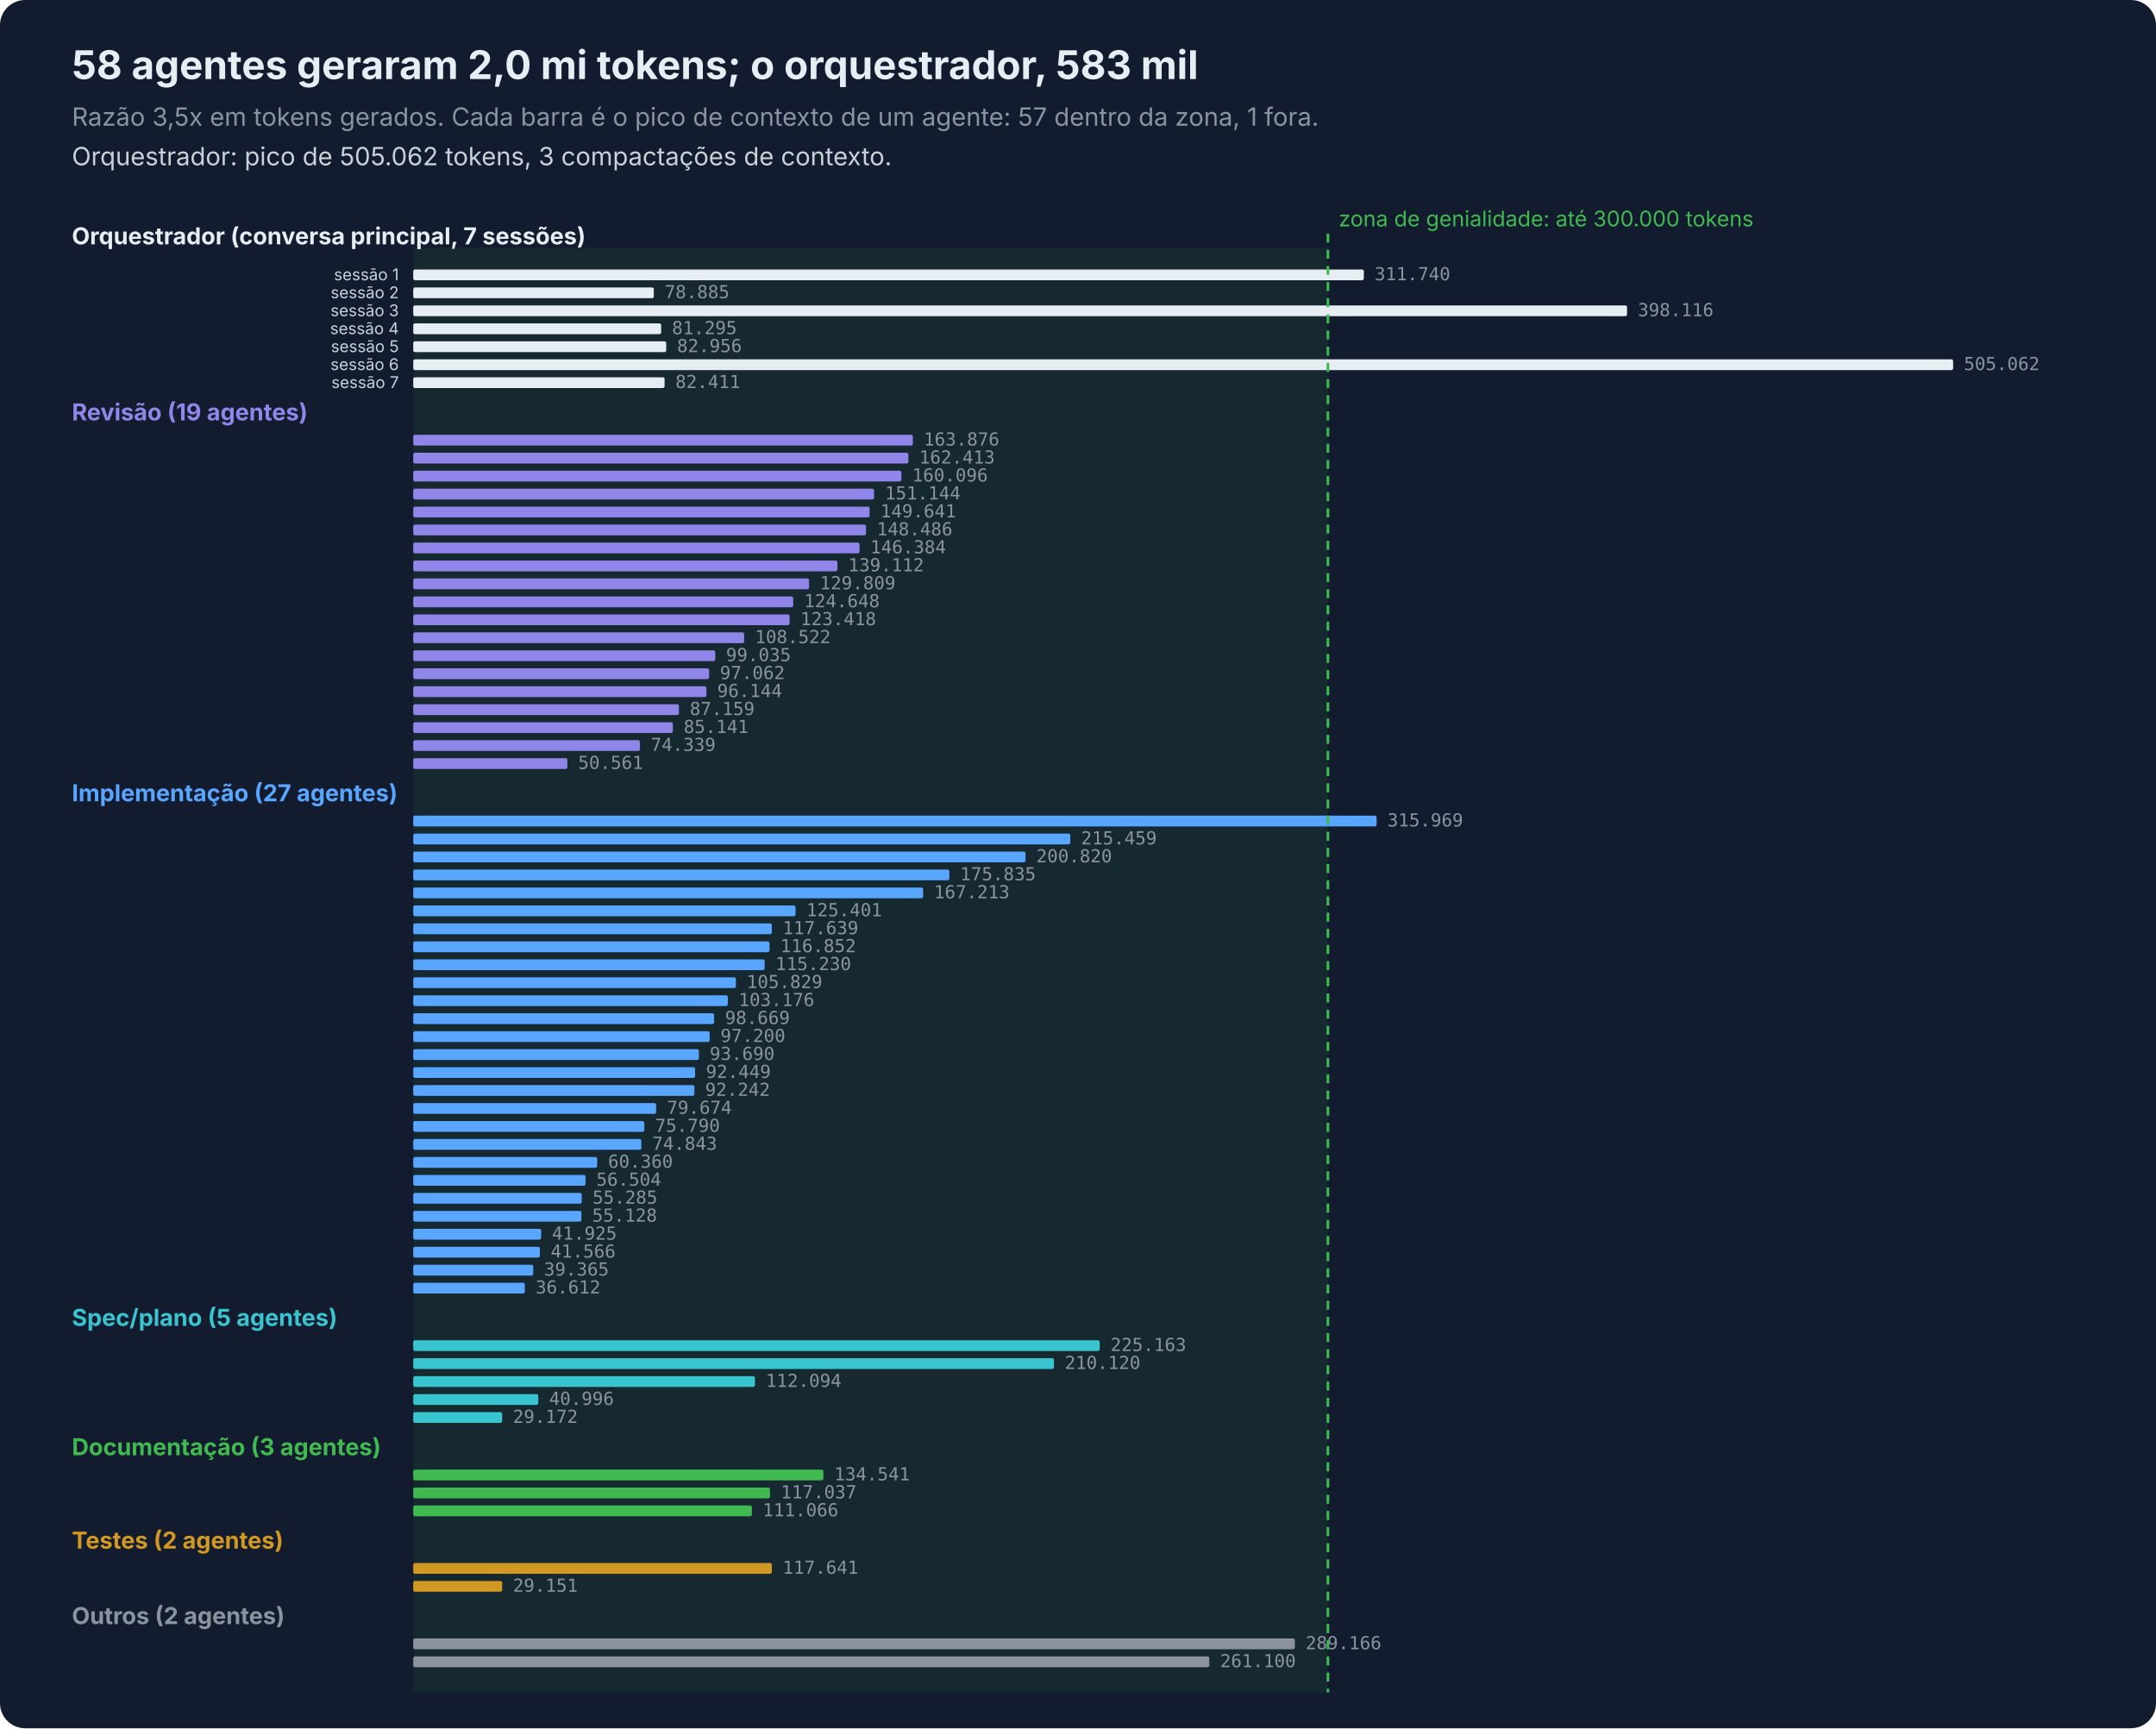
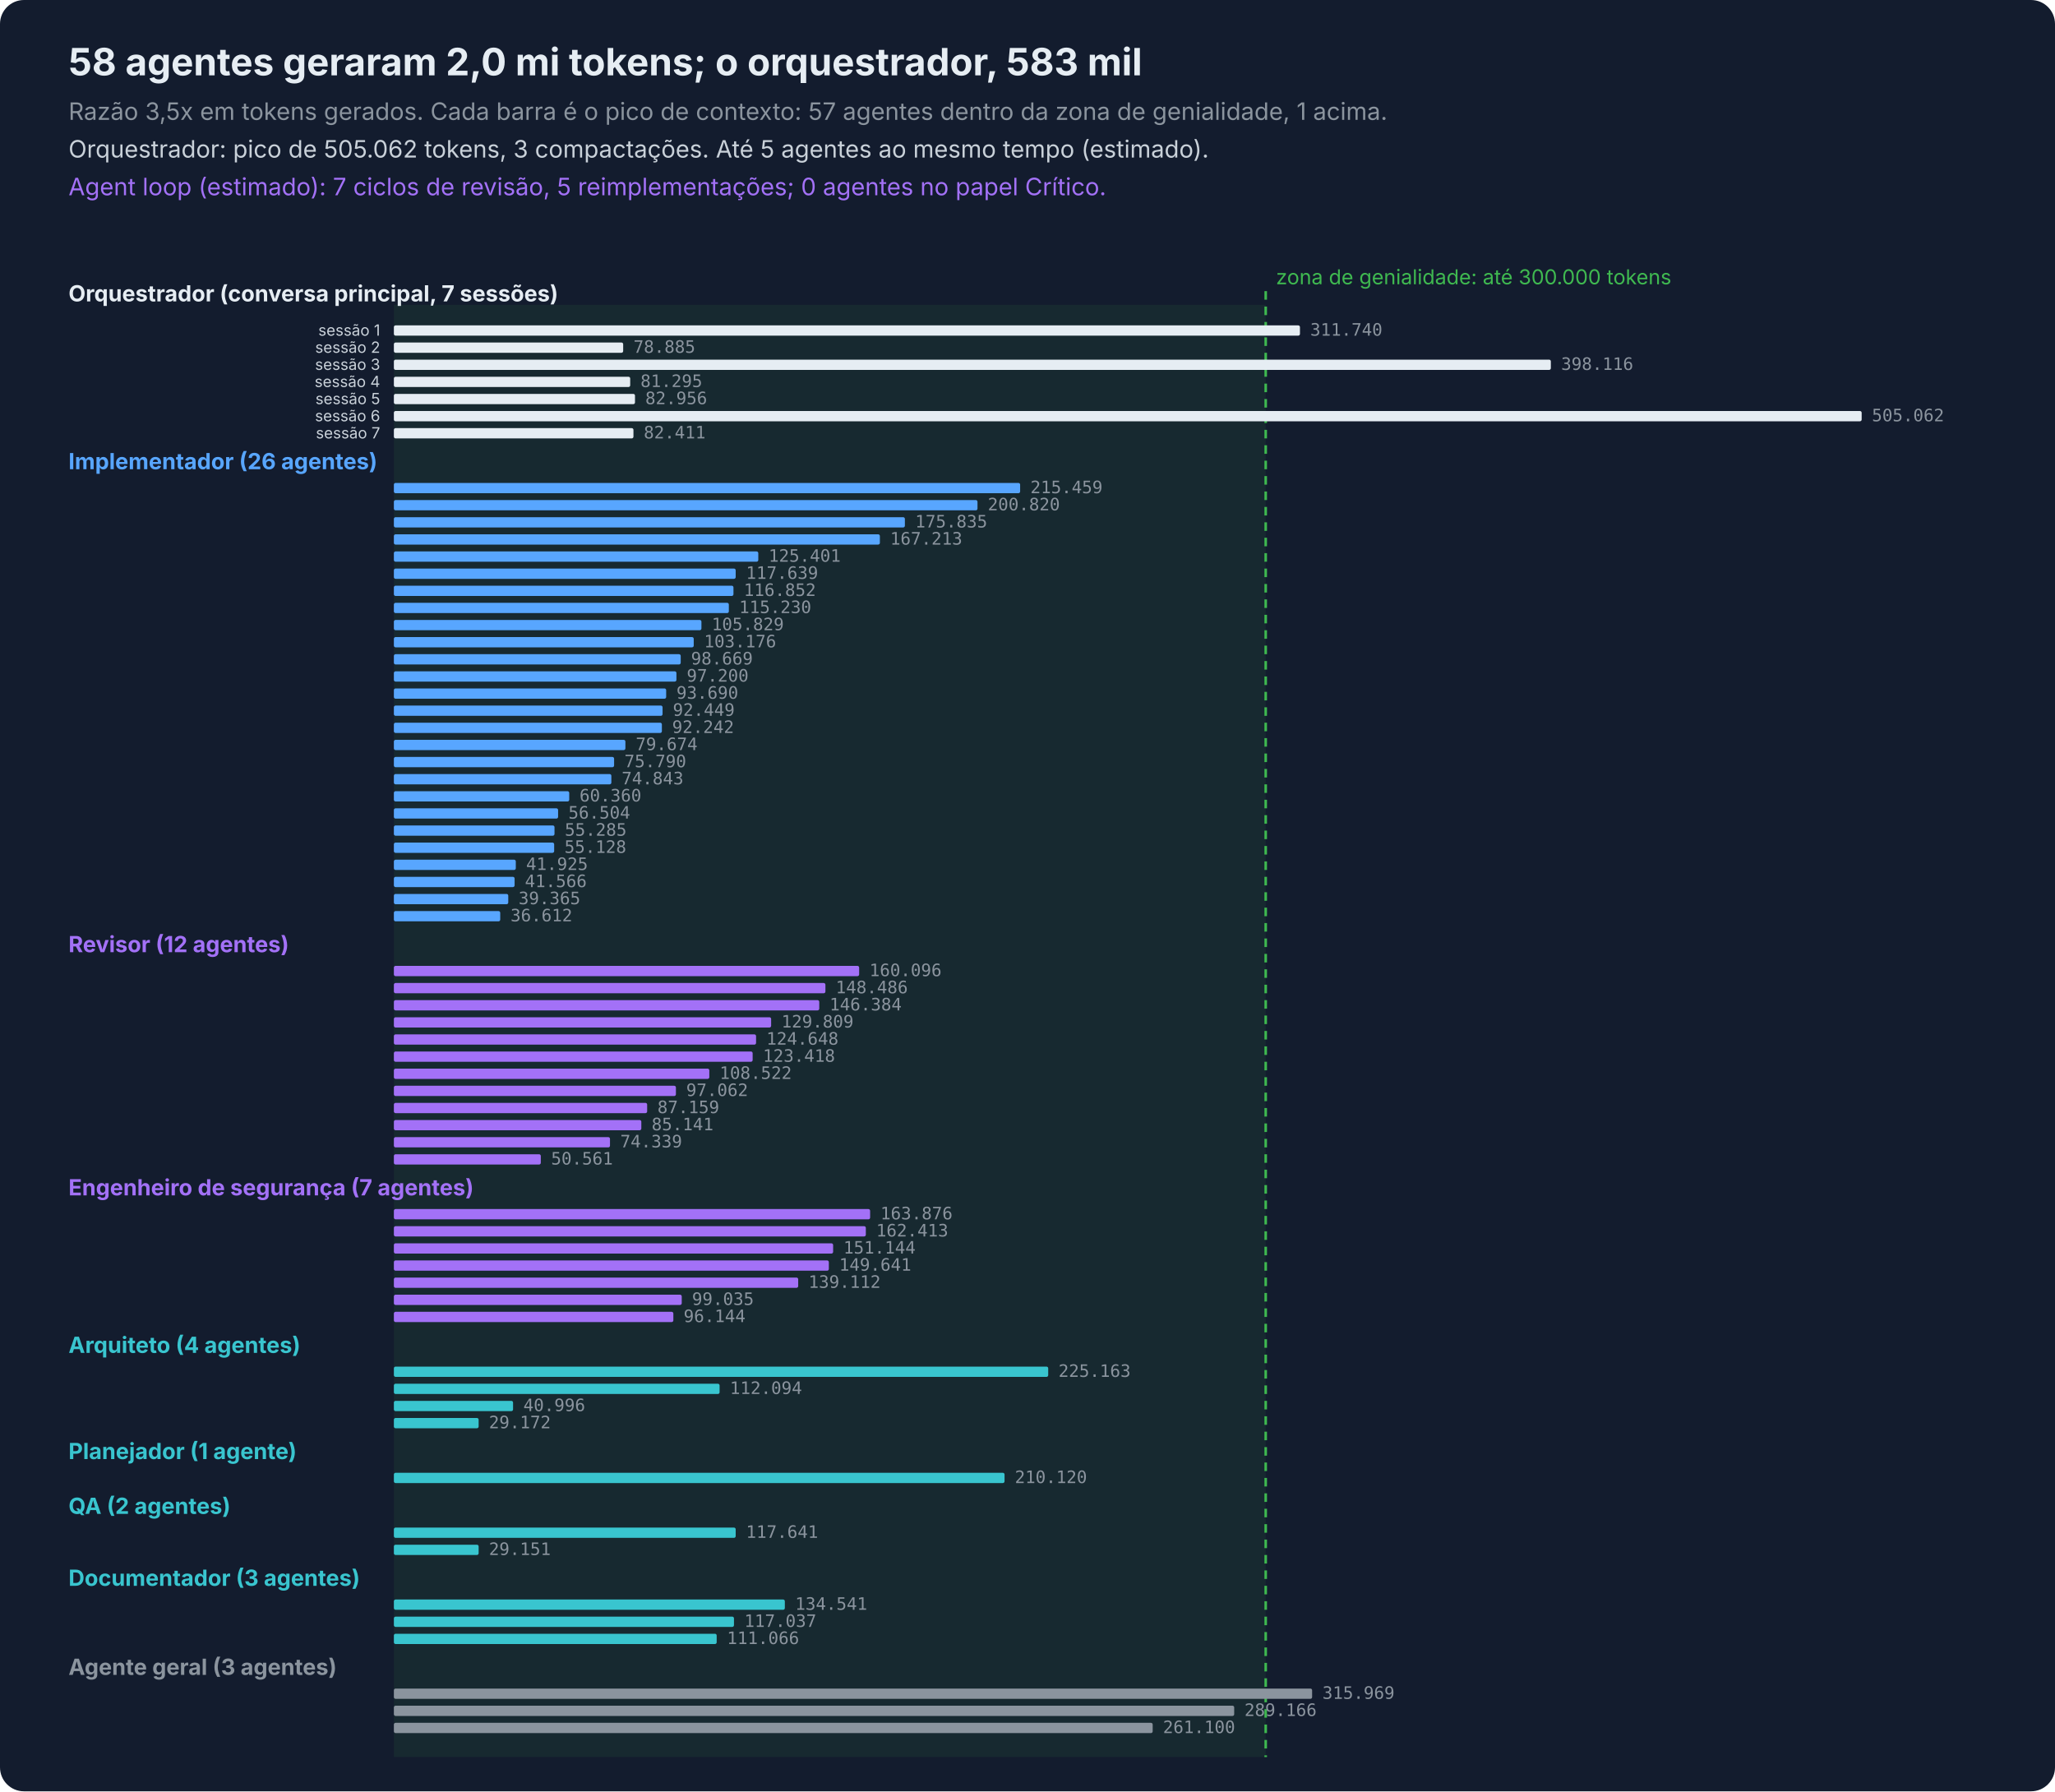
- <svg xmlns="http://www.w3.org/2000/svg" viewBox="0 0 1200 962" width="1200" height="962" role="img" aria-labelledby="t d">
+ <svg xmlns="http://www.w3.org/2000/svg" viewBox="0 0 1200 1046" width="1200" height="1046" role="img" aria-labelledby="t d">
  <style>.s{font-family:system-ui,-apple-system,"Segoe UI",sans-serif}.m{font-family:ui-monospace,"Cascadia Mono",Consolas,monospace}.b{transform-box:fill-box;transform-origin:0 50%;animation:g .8s ease-out backwards}@keyframes g{from{transform:scaleX(0)}}@media (prefers-reduced-motion:reduce){.b{animation:none}}</style>
-   <rect width="1200" height="962" rx="14" fill="#131C2E" />
+   <rect width="1200" height="1046" rx="14" fill="#131C2E" />
  <text class="s" x="40" y="44" font-size="22" font-weight="700" fill="#E6EDF3">58 agentes geraram 2,0 mi tokens; o orquestrador, 583 mil</text>
-   <text class="s" x="40" y="70" font-size="14" fill="#8b949e">Razão 3,5x em tokens gerados. Cada barra é o pico de contexto de um agente: 57 dentro da zona, 1 fora.</text>
-   <text class="s" x="40" y="92" font-size="14" fill="#C9D1D9">Orquestrador: pico de 505.062 tokens, 3 compactações de contexto.</text>
-   <rect x="230" y="138" width="509.1" height="804" fill="#3FB950" opacity=".08" />
-   <text class="s" x="40" y="136" font-size="13" font-weight="700" fill="#E6EDF3">Orquestrador (conversa principal, 7 sessões)</text>
-   <rect class="b" style="animation-delay:0.05s" x="230" y="150" width="529.1" height="6" rx="1" fill="#E6EDF3" />
-   <text class="s" x="222" y="156" text-anchor="end" font-size="9" fill="#C9D1D9">sessão 1</text>
-   <text class="m" x="765.1" y="156" font-size="10" fill="#8b949e">311.740</text>
-   <rect class="b" style="animation-delay:0.10s" x="230" y="160" width="133.9" height="6" rx="1" fill="#E6EDF3" />
-   <text class="s" x="222" y="166" text-anchor="end" font-size="9" fill="#C9D1D9">sessão 2</text>
-   <text class="m" x="369.9" y="166" font-size="10" fill="#8b949e">78.885</text>
-   <rect class="b" style="animation-delay:0.15s" x="230" y="170" width="675.6" height="6" rx="1" fill="#E6EDF3" />
-   <text class="s" x="222" y="176" text-anchor="end" font-size="9" fill="#C9D1D9">sessão 3</text>
-   <text class="m" x="911.6" y="176" font-size="10" fill="#8b949e">398.116</text>
-   <rect class="b" style="animation-delay:0.20s" x="230" y="180" width="138.0" height="6" rx="1" fill="#E6EDF3" />
-   <text class="s" x="222" y="186" text-anchor="end" font-size="9" fill="#C9D1D9">sessão 4</text>
-   <text class="m" x="374.0" y="186" font-size="10" fill="#8b949e">81.295</text>
-   <rect class="b" style="animation-delay:0.25s" x="230" y="190" width="140.8" height="6" rx="1" fill="#E6EDF3" />
-   <text class="s" x="222" y="196" text-anchor="end" font-size="9" fill="#C9D1D9">sessão 5</text>
-   <text class="m" x="376.8" y="196" font-size="10" fill="#8b949e">82.956</text>
-   <rect class="b" style="animation-delay:0.30s" x="230" y="200" width="857.1" height="6" rx="1" fill="#E6EDF3" />
-   <text class="s" x="222" y="206" text-anchor="end" font-size="9" fill="#C9D1D9">sessão 6</text>
-   <text class="m" x="1093.1" y="206" font-size="10" fill="#8b949e">505.062</text>
-   <rect class="b" style="animation-delay:0.35s" x="230" y="210" width="139.9" height="6" rx="1" fill="#E6EDF3" />
-   <text class="s" x="222" y="216" text-anchor="end" font-size="9" fill="#C9D1D9">sessão 7</text>
-   <text class="m" x="375.9" y="216" font-size="10" fill="#8b949e">82.411</text>
-   <text class="s" x="40" y="234" font-size="13" font-weight="700" fill="#9085e9">Revisão (19 agentes)</text>
-   <rect class="b" style="animation-delay:0.40s" x="230" y="242" width="278.1" height="6" rx="1" fill="#9085e9" />
-   <text class="m" x="514.1" y="248" font-size="10" fill="#8b949e">163.876</text>
-   <rect class="b" style="animation-delay:0.41s" x="230" y="252" width="275.6" height="6" rx="1" fill="#9085e9" />
-   <text class="m" x="511.6" y="258" font-size="10" fill="#8b949e">162.413</text>
-   <rect class="b" style="animation-delay:0.41s" x="230" y="262" width="271.7" height="6" rx="1" fill="#9085e9" />
-   <text class="m" x="507.7" y="268" font-size="10" fill="#8b949e">160.096</text>
-   <rect class="b" style="animation-delay:0.42s" x="230" y="272" width="256.5" height="6" rx="1" fill="#9085e9" />
-   <text class="m" x="492.5" y="278" font-size="10" fill="#8b949e">151.144</text>
-   <rect class="b" style="animation-delay:0.42s" x="230" y="282" width="254.0" height="6" rx="1" fill="#9085e9" />
-   <text class="m" x="490.0" y="288" font-size="10" fill="#8b949e">149.641</text>
-   <rect class="b" style="animation-delay:0.43s" x="230" y="292" width="252.0" height="6" rx="1" fill="#9085e9" />
-   <text class="m" x="488.0" y="298" font-size="10" fill="#8b949e">148.486</text>
-   <rect class="b" style="animation-delay:0.43s" x="230" y="302" width="248.4" height="6" rx="1" fill="#9085e9" />
-   <text class="m" x="484.4" y="308" font-size="10" fill="#8b949e">146.384</text>
-   <rect class="b" style="animation-delay:0.44s" x="230" y="312" width="236.1" height="6" rx="1" fill="#9085e9" />
-   <text class="m" x="472.1" y="318" font-size="10" fill="#8b949e">139.112</text>
-   <rect class="b" style="animation-delay:0.44s" x="230" y="322" width="220.3" height="6" rx="1" fill="#9085e9" />
-   <text class="m" x="456.3" y="328" font-size="10" fill="#8b949e">129.809</text>
-   <rect class="b" style="animation-delay:0.45s" x="230" y="332" width="211.5" height="6" rx="1" fill="#9085e9" />
-   <text class="m" x="447.5" y="338" font-size="10" fill="#8b949e">124.648</text>
-   <rect class="b" style="animation-delay:0.45s" x="230" y="342" width="209.5" height="6" rx="1" fill="#9085e9" />
-   <text class="m" x="445.5" y="348" font-size="10" fill="#8b949e">123.418</text>
-   <rect class="b" style="animation-delay:0.46s" x="230" y="352" width="184.2" height="6" rx="1" fill="#9085e9" />
-   <text class="m" x="420.2" y="358" font-size="10" fill="#8b949e">108.522</text>
-   <rect class="b" style="animation-delay:0.46s" x="230" y="362" width="168.1" height="6" rx="1" fill="#9085e9" />
-   <text class="m" x="404.1" y="368" font-size="10" fill="#8b949e">99.035</text>
-   <rect class="b" style="animation-delay:0.47s" x="230" y="372" width="164.7" height="6" rx="1" fill="#9085e9" />
-   <text class="m" x="400.7" y="378" font-size="10" fill="#8b949e">97.062</text>
-   <rect class="b" style="animation-delay:0.47s" x="230" y="382" width="163.2" height="6" rx="1" fill="#9085e9" />
-   <text class="m" x="399.2" y="388" font-size="10" fill="#8b949e">96.144</text>
-   <rect class="b" style="animation-delay:0.48s" x="230" y="392" width="147.9" height="6" rx="1" fill="#9085e9" />
-   <text class="m" x="383.9" y="398" font-size="10" fill="#8b949e">87.159</text>
-   <rect class="b" style="animation-delay:0.48s" x="230" y="402" width="144.5" height="6" rx="1" fill="#9085e9" />
-   <text class="m" x="380.5" y="408" font-size="10" fill="#8b949e">85.141</text>
-   <rect class="b" style="animation-delay:0.49s" x="230" y="412" width="126.2" height="6" rx="1" fill="#9085e9" />
-   <text class="m" x="362.2" y="418" font-size="10" fill="#8b949e">74.339</text>
-   <rect class="b" style="animation-delay:0.49s" x="230" y="422" width="85.8" height="6" rx="1" fill="#9085e9" />
-   <text class="m" x="321.8" y="428" font-size="10" fill="#8b949e">50.561</text>
-   <text class="s" x="40" y="446" font-size="13" font-weight="700" fill="#58A6FF">Implementação (27 agentes)</text>
-   <rect class="b" style="animation-delay:0.45s" x="230" y="454" width="536.2" height="6" rx="1" fill="#58A6FF" />
-   <text class="m" x="772.2" y="460" font-size="10" fill="#8b949e">315.969</text>
-   <rect class="b" style="animation-delay:0.46s" x="230" y="464" width="365.7" height="6" rx="1" fill="#58A6FF" />
-   <text class="m" x="601.7" y="470" font-size="10" fill="#8b949e">215.459</text>
-   <rect class="b" style="animation-delay:0.46s" x="230" y="474" width="340.8" height="6" rx="1" fill="#58A6FF" />
-   <text class="m" x="576.8" y="480" font-size="10" fill="#8b949e">200.820</text>
-   <rect class="b" style="animation-delay:0.47s" x="230" y="484" width="298.4" height="6" rx="1" fill="#58A6FF" />
-   <text class="m" x="534.4" y="490" font-size="10" fill="#8b949e">175.835</text>
-   <rect class="b" style="animation-delay:0.47s" x="230" y="494" width="283.8" height="6" rx="1" fill="#58A6FF" />
-   <text class="m" x="519.8" y="500" font-size="10" fill="#8b949e">167.213</text>
-   <rect class="b" style="animation-delay:0.48s" x="230" y="504" width="212.8" height="6" rx="1" fill="#58A6FF" />
-   <text class="m" x="448.8" y="510" font-size="10" fill="#8b949e">125.401</text>
-   <rect class="b" style="animation-delay:0.48s" x="230" y="514" width="199.6" height="6" rx="1" fill="#58A6FF" />
-   <text class="m" x="435.6" y="520" font-size="10" fill="#8b949e">117.639</text>
-   <rect class="b" style="animation-delay:0.48s" x="230" y="524" width="198.3" height="6" rx="1" fill="#58A6FF" />
-   <text class="m" x="434.3" y="530" font-size="10" fill="#8b949e">116.852</text>
-   <rect class="b" style="animation-delay:0.49s" x="230" y="534" width="195.6" height="6" rx="1" fill="#58A6FF" />
-   <text class="m" x="431.6" y="540" font-size="10" fill="#8b949e">115.230</text>
-   <rect class="b" style="animation-delay:0.49s" x="230" y="544" width="179.6" height="6" rx="1" fill="#58A6FF" />
-   <text class="m" x="415.6" y="550" font-size="10" fill="#8b949e">105.829</text>
-   <rect class="b" style="animation-delay:0.50s" x="230" y="554" width="175.1" height="6" rx="1" fill="#58A6FF" />
-   <text class="m" x="411.1" y="560" font-size="10" fill="#8b949e">103.176</text>
-   <rect class="b" style="animation-delay:0.51s" x="230" y="564" width="167.5" height="6" rx="1" fill="#58A6FF" />
-   <text class="m" x="403.5" y="570" font-size="10" fill="#8b949e">98.669</text>
-   <rect class="b" style="animation-delay:0.51s" x="230" y="574" width="165.0" height="6" rx="1" fill="#58A6FF" />
-   <text class="m" x="401.0" y="580" font-size="10" fill="#8b949e">97.200</text>
-   <rect class="b" style="animation-delay:0.52s" x="230" y="584" width="159.0" height="6" rx="1" fill="#58A6FF" />
-   <text class="m" x="395.0" y="590" font-size="10" fill="#8b949e">93.690</text>
-   <rect class="b" style="animation-delay:0.52s" x="230" y="594" width="156.9" height="6" rx="1" fill="#58A6FF" />
-   <text class="m" x="392.9" y="600" font-size="10" fill="#8b949e">92.449</text>
-   <rect class="b" style="animation-delay:0.53s" x="230" y="604" width="156.5" height="6" rx="1" fill="#58A6FF" />
-   <text class="m" x="392.5" y="610" font-size="10" fill="#8b949e">92.242</text>
-   <rect class="b" style="animation-delay:0.53s" x="230" y="614" width="135.2" height="6" rx="1" fill="#58A6FF" />
-   <text class="m" x="371.2" y="620" font-size="10" fill="#8b949e">79.674</text>
-   <rect class="b" style="animation-delay:0.54s" x="230" y="624" width="128.6" height="6" rx="1" fill="#58A6FF" />
-   <text class="m" x="364.6" y="630" font-size="10" fill="#8b949e">75.790</text>
-   <rect class="b" style="animation-delay:0.54s" x="230" y="634" width="127.0" height="6" rx="1" fill="#58A6FF" />
-   <text class="m" x="363.0" y="640" font-size="10" fill="#8b949e">74.843</text>
-   <rect class="b" style="animation-delay:0.55s" x="230" y="644" width="102.4" height="6" rx="1" fill="#58A6FF" />
-   <text class="m" x="338.4" y="650" font-size="10" fill="#8b949e">60.360</text>
-   <rect class="b" style="animation-delay:0.55s" x="230" y="654" width="95.9" height="6" rx="1" fill="#58A6FF" />
-   <text class="m" x="331.9" y="660" font-size="10" fill="#8b949e">56.504</text>
-   <rect class="b" style="animation-delay:0.56s" x="230" y="664" width="93.8" height="6" rx="1" fill="#58A6FF" />
-   <text class="m" x="329.8" y="670" font-size="10" fill="#8b949e">55.285</text>
-   <rect class="b" style="animation-delay:0.56s" x="230" y="674" width="93.6" height="6" rx="1" fill="#58A6FF" />
-   <text class="m" x="329.6" y="680" font-size="10" fill="#8b949e">55.128</text>
-   <rect class="b" style="animation-delay:0.57s" x="230" y="684" width="71.2" height="6" rx="1" fill="#58A6FF" />
-   <text class="m" x="307.2" y="690" font-size="10" fill="#8b949e">41.925</text>
-   <rect class="b" style="animation-delay:0.57s" x="230" y="694" width="70.5" height="6" rx="1" fill="#58A6FF" />
-   <text class="m" x="306.5" y="700" font-size="10" fill="#8b949e">41.566</text>
-   <rect class="b" style="animation-delay:0.57s" x="230" y="704" width="66.8" height="6" rx="1" fill="#58A6FF" />
-   <text class="m" x="302.8" y="710" font-size="10" fill="#8b949e">39.365</text>
-   <rect class="b" style="animation-delay:0.58s" x="230" y="714" width="62.1" height="6" rx="1" fill="#58A6FF" />
-   <text class="m" x="298.1" y="720" font-size="10" fill="#8b949e">36.612</text>
-   <text class="s" x="40" y="738" font-size="13" font-weight="700" fill="#39C5CF">Spec/plano (5 agentes)</text>
-   <rect class="b" style="animation-delay:0.50s" x="230" y="746" width="382.1" height="6" rx="1" fill="#39C5CF" />
-   <text class="m" x="618.1" y="752" font-size="10" fill="#8b949e">225.163</text>
-   <rect class="b" style="animation-delay:0.51s" x="230" y="756" width="356.6" height="6" rx="1" fill="#39C5CF" />
-   <text class="m" x="592.6" y="762" font-size="10" fill="#8b949e">210.120</text>
-   <rect class="b" style="animation-delay:0.51s" x="230" y="766" width="190.2" height="6" rx="1" fill="#39C5CF" />
-   <text class="m" x="426.2" y="772" font-size="10" fill="#8b949e">112.094</text>
-   <rect class="b" style="animation-delay:0.52s" x="230" y="776" width="69.6" height="6" rx="1" fill="#39C5CF" />
-   <text class="m" x="305.6" y="782" font-size="10" fill="#8b949e">40.996</text>
-   <rect class="b" style="animation-delay:0.52s" x="230" y="786" width="49.5" height="6" rx="1" fill="#39C5CF" />
-   <text class="m" x="285.5" y="792" font-size="10" fill="#8b949e">29.172</text>
-   <text class="s" x="40" y="810" font-size="13" font-weight="700" fill="#3FB950">Documentação (3 agentes)</text>
-   <rect class="b" style="animation-delay:0.55s" x="230" y="818" width="228.3" height="6" rx="1" fill="#3FB950" />
-   <text class="m" x="464.3" y="824" font-size="10" fill="#8b949e">134.541</text>
-   <rect class="b" style="animation-delay:0.56s" x="230" y="828" width="198.6" height="6" rx="1" fill="#3FB950" />
-   <text class="m" x="434.6" y="834" font-size="10" fill="#8b949e">117.037</text>
-   <rect class="b" style="animation-delay:0.56s" x="230" y="838" width="188.5" height="6" rx="1" fill="#3FB950" />
-   <text class="m" x="424.5" y="844" font-size="10" fill="#8b949e">111.066</text>
-   <text class="s" x="40" y="862" font-size="13" font-weight="700" fill="#d29922">Testes (2 agentes)</text>
-   <rect class="b" style="animation-delay:0.60s" x="230" y="870" width="199.6" height="6" rx="1" fill="#d29922" />
-   <text class="m" x="435.6" y="876" font-size="10" fill="#8b949e">117.641</text>
-   <rect class="b" style="animation-delay:0.61s" x="230" y="880" width="49.5" height="6" rx="1" fill="#d29922" />
-   <text class="m" x="285.5" y="886" font-size="10" fill="#8b949e">29.151</text>
-   <text class="s" x="40" y="904" font-size="13" font-weight="700" fill="#8b949e">Outros (2 agentes)</text>
-   <rect class="b" style="animation-delay:0.65s" x="230" y="912" width="490.7" height="6" rx="1" fill="#8b949e" />
-   <text class="m" x="726.7" y="918" font-size="10" fill="#8b949e">289.166</text>
-   <rect class="b" style="animation-delay:0.66s" x="230" y="922" width="443.1" height="6" rx="1" fill="#8b949e" />
-   <text class="m" x="679.1" y="928" font-size="10" fill="#8b949e">261.100</text>
-   <line x1="739.1" y1="130" x2="739.1" y2="942" stroke="#3FB950" stroke-width="1.5" stroke-dasharray="5 4" />
-   <text class="s" x="745.1" y="126" font-size="12" fill="#3FB950">zona de genialidade: até 300.000 tokens</text>
+   <text class="s" x="40" y="70" font-size="14" fill="#8B949E">Razão 3,5x em tokens gerados. Cada barra é o pico de contexto: 57 agentes dentro da zona de genialidade, 1 acima.</text>
+   <text class="s" x="40" y="92" font-size="14" fill="#C9D1D9">Orquestrador: pico de 505.062 tokens, 3 compactações. Até 5 agentes ao mesmo tempo (estimado).</text>
+   <text class="s" x="40" y="114" font-size="14" fill="#A371F7">Agent loop (estimado): 7 ciclos de revisão, 5 reimplementações; 0 agentes no papel Crítico.</text>
+   <rect x="230" y="178" width="509.1" height="848" fill="#3FB950" opacity=".08" />
+   <line x1="739.1" y1="170" x2="739.1" y2="1026" stroke="#3FB950" stroke-width="1.5" stroke-dasharray="5 4" />
+   <text class="s" x="745.1" y="166" font-size="12" fill="#3FB950">zona de genialidade: até 300.000 tokens</text>
+   <text class="s" x="40" y="176" font-size="13" font-weight="700" fill="#E6EDF3">Orquestrador (conversa principal, 7 sessões)</text>
+   <rect class="b" style="animation-delay:0.05s" x="230" y="190" width="529.1" height="6" rx="1" fill="#E6EDF3" />
+   <text class="s" x="222" y="196" text-anchor="end" font-size="9" fill="#C9D1D9">sessão 1</text>
+   <text class="m" x="765.1" y="196" font-size="10" fill="#8B949E">311.740</text>
+   <rect class="b" style="animation-delay:0.10s" x="230" y="200" width="133.9" height="6" rx="1" fill="#E6EDF3" />
+   <text class="s" x="222" y="206" text-anchor="end" font-size="9" fill="#C9D1D9">sessão 2</text>
+   <text class="m" x="369.9" y="206" font-size="10" fill="#8B949E">78.885</text>
+   <rect class="b" style="animation-delay:0.15s" x="230" y="210" width="675.6" height="6" rx="1" fill="#E6EDF3" />
+   <text class="s" x="222" y="216" text-anchor="end" font-size="9" fill="#C9D1D9">sessão 3</text>
+   <text class="m" x="911.6" y="216" font-size="10" fill="#8B949E">398.116</text>
+   <rect class="b" style="animation-delay:0.20s" x="230" y="220" width="138.0" height="6" rx="1" fill="#E6EDF3" />
+   <text class="s" x="222" y="226" text-anchor="end" font-size="9" fill="#C9D1D9">sessão 4</text>
+   <text class="m" x="374.0" y="226" font-size="10" fill="#8B949E">81.295</text>
+   <rect class="b" style="animation-delay:0.25s" x="230" y="230" width="140.8" height="6" rx="1" fill="#E6EDF3" />
+   <text class="s" x="222" y="236" text-anchor="end" font-size="9" fill="#C9D1D9">sessão 5</text>
+   <text class="m" x="376.8" y="236" font-size="10" fill="#8B949E">82.956</text>
+   <rect class="b" style="animation-delay:0.30s" x="230" y="240" width="857.1" height="6" rx="1" fill="#E6EDF3" />
+   <text class="s" x="222" y="246" text-anchor="end" font-size="9" fill="#C9D1D9">sessão 6</text>
+   <text class="m" x="1093.1" y="246" font-size="10" fill="#8B949E">505.062</text>
+   <rect class="b" style="animation-delay:0.35s" x="230" y="250" width="139.9" height="6" rx="1" fill="#E6EDF3" />
+   <text class="s" x="222" y="256" text-anchor="end" font-size="9" fill="#C9D1D9">sessão 7</text>
+   <text class="m" x="375.9" y="256" font-size="10" fill="#8B949E">82.411</text>
+   <text class="s" x="40" y="274" font-size="13" font-weight="700" fill="#58A6FF">Implementador (26 agentes)</text>
+   <rect class="b" style="animation-delay:0.40s" x="230" y="282" width="365.7" height="6" rx="1" fill="#58A6FF" />
+   <text class="m" x="601.7" y="288" font-size="10" fill="#8B949E">215.459</text>
+   <rect class="b" style="animation-delay:0.41s" x="230" y="292" width="340.8" height="6" rx="1" fill="#58A6FF" />
+   <text class="m" x="576.8" y="298" font-size="10" fill="#8B949E">200.820</text>
+   <rect class="b" style="animation-delay:0.41s" x="230" y="302" width="298.4" height="6" rx="1" fill="#58A6FF" />
+   <text class="m" x="534.4" y="308" font-size="10" fill="#8B949E">175.835</text>
+   <rect class="b" style="animation-delay:0.42s" x="230" y="312" width="283.8" height="6" rx="1" fill="#58A6FF" />
+   <text class="m" x="519.8" y="318" font-size="10" fill="#8B949E">167.213</text>
+   <rect class="b" style="animation-delay:0.42s" x="230" y="322" width="212.8" height="6" rx="1" fill="#58A6FF" />
+   <text class="m" x="448.8" y="328" font-size="10" fill="#8B949E">125.401</text>
+   <rect class="b" style="animation-delay:0.43s" x="230" y="332" width="199.6" height="6" rx="1" fill="#58A6FF" />
+   <text class="m" x="435.6" y="338" font-size="10" fill="#8B949E">117.639</text>
+   <rect class="b" style="animation-delay:0.43s" x="230" y="342" width="198.3" height="6" rx="1" fill="#58A6FF" />
+   <text class="m" x="434.3" y="348" font-size="10" fill="#8B949E">116.852</text>
+   <rect class="b" style="animation-delay:0.44s" x="230" y="352" width="195.6" height="6" rx="1" fill="#58A6FF" />
+   <text class="m" x="431.6" y="358" font-size="10" fill="#8B949E">115.230</text>
+   <rect class="b" style="animation-delay:0.44s" x="230" y="362" width="179.6" height="6" rx="1" fill="#58A6FF" />
+   <text class="m" x="415.6" y="368" font-size="10" fill="#8B949E">105.829</text>
+   <rect class="b" style="animation-delay:0.45s" x="230" y="372" width="175.1" height="6" rx="1" fill="#58A6FF" />
+   <text class="m" x="411.1" y="378" font-size="10" fill="#8B949E">103.176</text>
+   <rect class="b" style="animation-delay:0.45s" x="230" y="382" width="167.5" height="6" rx="1" fill="#58A6FF" />
+   <text class="m" x="403.5" y="388" font-size="10" fill="#8B949E">98.669</text>
+   <rect class="b" style="animation-delay:0.46s" x="230" y="392" width="165.0" height="6" rx="1" fill="#58A6FF" />
+   <text class="m" x="401.0" y="398" font-size="10" fill="#8B949E">97.200</text>
+   <rect class="b" style="animation-delay:0.46s" x="230" y="402" width="159.0" height="6" rx="1" fill="#58A6FF" />
+   <text class="m" x="395.0" y="408" font-size="10" fill="#8B949E">93.690</text>
+   <rect class="b" style="animation-delay:0.47s" x="230" y="412" width="156.9" height="6" rx="1" fill="#58A6FF" />
+   <text class="m" x="392.9" y="418" font-size="10" fill="#8B949E">92.449</text>
+   <rect class="b" style="animation-delay:0.47s" x="230" y="422" width="156.5" height="6" rx="1" fill="#58A6FF" />
+   <text class="m" x="392.5" y="428" font-size="10" fill="#8B949E">92.242</text>
+   <rect class="b" style="animation-delay:0.48s" x="230" y="432" width="135.2" height="6" rx="1" fill="#58A6FF" />
+   <text class="m" x="371.2" y="438" font-size="10" fill="#8B949E">79.674</text>
+   <rect class="b" style="animation-delay:0.48s" x="230" y="442" width="128.6" height="6" rx="1" fill="#58A6FF" />
+   <text class="m" x="364.6" y="448" font-size="10" fill="#8B949E">75.790</text>
+   <rect class="b" style="animation-delay:0.49s" x="230" y="452" width="127.0" height="6" rx="1" fill="#58A6FF" />
+   <text class="m" x="363.0" y="458" font-size="10" fill="#8B949E">74.843</text>
+   <rect class="b" style="animation-delay:0.49s" x="230" y="462" width="102.4" height="6" rx="1" fill="#58A6FF" />
+   <text class="m" x="338.4" y="468" font-size="10" fill="#8B949E">60.360</text>
+   <rect class="b" style="animation-delay:0.49s" x="230" y="472" width="95.9" height="6" rx="1" fill="#58A6FF" />
+   <text class="m" x="331.9" y="478" font-size="10" fill="#8B949E">56.504</text>
+   <rect class="b" style="animation-delay:0.50s" x="230" y="482" width="93.8" height="6" rx="1" fill="#58A6FF" />
+   <text class="m" x="329.8" y="488" font-size="10" fill="#8B949E">55.285</text>
+   <rect class="b" style="animation-delay:0.51s" x="230" y="492" width="93.6" height="6" rx="1" fill="#58A6FF" />
+   <text class="m" x="329.6" y="498" font-size="10" fill="#8B949E">55.128</text>
+   <rect class="b" style="animation-delay:0.51s" x="230" y="502" width="71.2" height="6" rx="1" fill="#58A6FF" />
+   <text class="m" x="307.2" y="508" font-size="10" fill="#8B949E">41.925</text>
+   <rect class="b" style="animation-delay:0.52s" x="230" y="512" width="70.5" height="6" rx="1" fill="#58A6FF" />
+   <text class="m" x="306.5" y="518" font-size="10" fill="#8B949E">41.566</text>
+   <rect class="b" style="animation-delay:0.52s" x="230" y="522" width="66.8" height="6" rx="1" fill="#58A6FF" />
+   <text class="m" x="302.8" y="528" font-size="10" fill="#8B949E">39.365</text>
+   <rect class="b" style="animation-delay:0.53s" x="230" y="532" width="62.1" height="6" rx="1" fill="#58A6FF" />
+   <text class="m" x="298.1" y="538" font-size="10" fill="#8B949E">36.612</text>
+   <text class="s" x="40" y="556" font-size="13" font-weight="700" fill="#A371F7">Revisor (12 agentes)</text>
+   <rect class="b" style="animation-delay:0.45s" x="230" y="564" width="271.7" height="6" rx="1" fill="#A371F7" />
+   <text class="m" x="507.7" y="570" font-size="10" fill="#8B949E">160.096</text>
+   <rect class="b" style="animation-delay:0.46s" x="230" y="574" width="252.0" height="6" rx="1" fill="#A371F7" />
+   <text class="m" x="488.0" y="580" font-size="10" fill="#8B949E">148.486</text>
+   <rect class="b" style="animation-delay:0.46s" x="230" y="584" width="248.4" height="6" rx="1" fill="#A371F7" />
+   <text class="m" x="484.4" y="590" font-size="10" fill="#8B949E">146.384</text>
+   <rect class="b" style="animation-delay:0.47s" x="230" y="594" width="220.3" height="6" rx="1" fill="#A371F7" />
+   <text class="m" x="456.3" y="600" font-size="10" fill="#8B949E">129.809</text>
+   <rect class="b" style="animation-delay:0.47s" x="230" y="604" width="211.5" height="6" rx="1" fill="#A371F7" />
+   <text class="m" x="447.5" y="610" font-size="10" fill="#8B949E">124.648</text>
+   <rect class="b" style="animation-delay:0.48s" x="230" y="614" width="209.5" height="6" rx="1" fill="#A371F7" />
+   <text class="m" x="445.5" y="620" font-size="10" fill="#8B949E">123.418</text>
+   <rect class="b" style="animation-delay:0.48s" x="230" y="624" width="184.2" height="6" rx="1" fill="#A371F7" />
+   <text class="m" x="420.2" y="630" font-size="10" fill="#8B949E">108.522</text>
+   <rect class="b" style="animation-delay:0.48s" x="230" y="634" width="164.7" height="6" rx="1" fill="#A371F7" />
+   <text class="m" x="400.7" y="640" font-size="10" fill="#8B949E">97.062</text>
+   <rect class="b" style="animation-delay:0.49s" x="230" y="644" width="147.9" height="6" rx="1" fill="#A371F7" />
+   <text class="m" x="383.9" y="650" font-size="10" fill="#8B949E">87.159</text>
+   <rect class="b" style="animation-delay:0.49s" x="230" y="654" width="144.5" height="6" rx="1" fill="#A371F7" />
+   <text class="m" x="380.5" y="660" font-size="10" fill="#8B949E">85.141</text>
+   <rect class="b" style="animation-delay:0.50s" x="230" y="664" width="126.2" height="6" rx="1" fill="#A371F7" />
+   <text class="m" x="362.2" y="670" font-size="10" fill="#8B949E">74.339</text>
+   <rect class="b" style="animation-delay:0.51s" x="230" y="674" width="85.8" height="6" rx="1" fill="#A371F7" />
+   <text class="m" x="321.8" y="680" font-size="10" fill="#8B949E">50.561</text>
+   <text class="s" x="40" y="698" font-size="13" font-weight="700" fill="#A371F7">Engenheiro de segurança (7 agentes)</text>
+   <rect class="b" style="animation-delay:0.50s" x="230" y="706" width="278.1" height="6" rx="1" fill="#A371F7" />
+   <text class="m" x="514.1" y="712" font-size="10" fill="#8B949E">163.876</text>
+   <rect class="b" style="animation-delay:0.51s" x="230" y="716" width="275.6" height="6" rx="1" fill="#A371F7" />
+   <text class="m" x="511.6" y="722" font-size="10" fill="#8B949E">162.413</text>
+   <rect class="b" style="animation-delay:0.51s" x="230" y="726" width="256.5" height="6" rx="1" fill="#A371F7" />
+   <text class="m" x="492.5" y="732" font-size="10" fill="#8B949E">151.144</text>
+   <rect class="b" style="animation-delay:0.52s" x="230" y="736" width="254.0" height="6" rx="1" fill="#A371F7" />
+   <text class="m" x="490.0" y="742" font-size="10" fill="#8B949E">149.641</text>
+   <rect class="b" style="animation-delay:0.52s" x="230" y="746" width="236.1" height="6" rx="1" fill="#A371F7" />
+   <text class="m" x="472.1" y="752" font-size="10" fill="#8B949E">139.112</text>
+   <rect class="b" style="animation-delay:0.53s" x="230" y="756" width="168.1" height="6" rx="1" fill="#A371F7" />
+   <text class="m" x="404.1" y="762" font-size="10" fill="#8B949E">99.035</text>
+   <rect class="b" style="animation-delay:0.53s" x="230" y="766" width="163.2" height="6" rx="1" fill="#A371F7" />
+   <text class="m" x="399.2" y="772" font-size="10" fill="#8B949E">96.144</text>
+   <text class="s" x="40" y="790" font-size="13" font-weight="700" fill="#39C5CF">Arquiteto (4 agentes)</text>
+   <rect class="b" style="animation-delay:0.55s" x="230" y="798" width="382.1" height="6" rx="1" fill="#39C5CF" />
+   <text class="m" x="618.1" y="804" font-size="10" fill="#8B949E">225.163</text>
+   <rect class="b" style="animation-delay:0.56s" x="230" y="808" width="190.2" height="6" rx="1" fill="#39C5CF" />
+   <text class="m" x="426.2" y="814" font-size="10" fill="#8B949E">112.094</text>
+   <rect class="b" style="animation-delay:0.56s" x="230" y="818" width="69.6" height="6" rx="1" fill="#39C5CF" />
+   <text class="m" x="305.6" y="824" font-size="10" fill="#8B949E">40.996</text>
+   <rect class="b" style="animation-delay:0.57s" x="230" y="828" width="49.5" height="6" rx="1" fill="#39C5CF" />
+   <text class="m" x="285.5" y="834" font-size="10" fill="#8B949E">29.172</text>
+   <text class="s" x="40" y="852" font-size="13" font-weight="700" fill="#39C5CF">Planejador (1 agente)</text>
+   <rect class="b" style="animation-delay:0.60s" x="230" y="860" width="356.6" height="6" rx="1" fill="#39C5CF" />
+   <text class="m" x="592.6" y="866" font-size="10" fill="#8B949E">210.120</text>
+   <text class="s" x="40" y="884" font-size="13" font-weight="700" fill="#39C5CF">QA (2 agentes)</text>
+   <rect class="b" style="animation-delay:0.65s" x="230" y="892" width="199.6" height="6" rx="1" fill="#39C5CF" />
+   <text class="m" x="435.6" y="898" font-size="10" fill="#8B949E">117.641</text>
+   <rect class="b" style="animation-delay:0.66s" x="230" y="902" width="49.5" height="6" rx="1" fill="#39C5CF" />
+   <text class="m" x="285.5" y="908" font-size="10" fill="#8B949E">29.151</text>
+   <text class="s" x="40" y="926" font-size="13" font-weight="700" fill="#39C5CF">Documentador (3 agentes)</text>
+   <rect class="b" style="animation-delay:0.70s" x="230" y="934" width="228.3" height="6" rx="1" fill="#39C5CF" />
+   <text class="m" x="464.3" y="940" font-size="10" fill="#8B949E">134.541</text>
+   <rect class="b" style="animation-delay:0.71s" x="230" y="944" width="198.6" height="6" rx="1" fill="#39C5CF" />
+   <text class="m" x="434.6" y="950" font-size="10" fill="#8B949E">117.037</text>
+   <rect class="b" style="animation-delay:0.71s" x="230" y="954" width="188.5" height="6" rx="1" fill="#39C5CF" />
+   <text class="m" x="424.5" y="960" font-size="10" fill="#8B949E">111.066</text>
+   <text class="s" x="40" y="978" font-size="13" font-weight="700" fill="#8B949E">Agente geral (3 agentes)</text>
+   <rect class="b" style="animation-delay:0.75s" x="230" y="986" width="536.2" height="6" rx="1" fill="#8B949E" />
+   <text class="m" x="772.2" y="992" font-size="10" fill="#8B949E">315.969</text>
+   <rect class="b" style="animation-delay:0.76s" x="230" y="996" width="490.7" height="6" rx="1" fill="#8B949E" />
+   <text class="m" x="726.7" y="1002" font-size="10" fill="#8B949E">289.166</text>
+   <rect class="b" style="animation-delay:0.76s" x="230" y="1006" width="443.1" height="6" rx="1" fill="#8B949E" />
+   <text class="m" x="679.1" y="1012" font-size="10" fill="#8B949E">261.100</text>
</svg>
